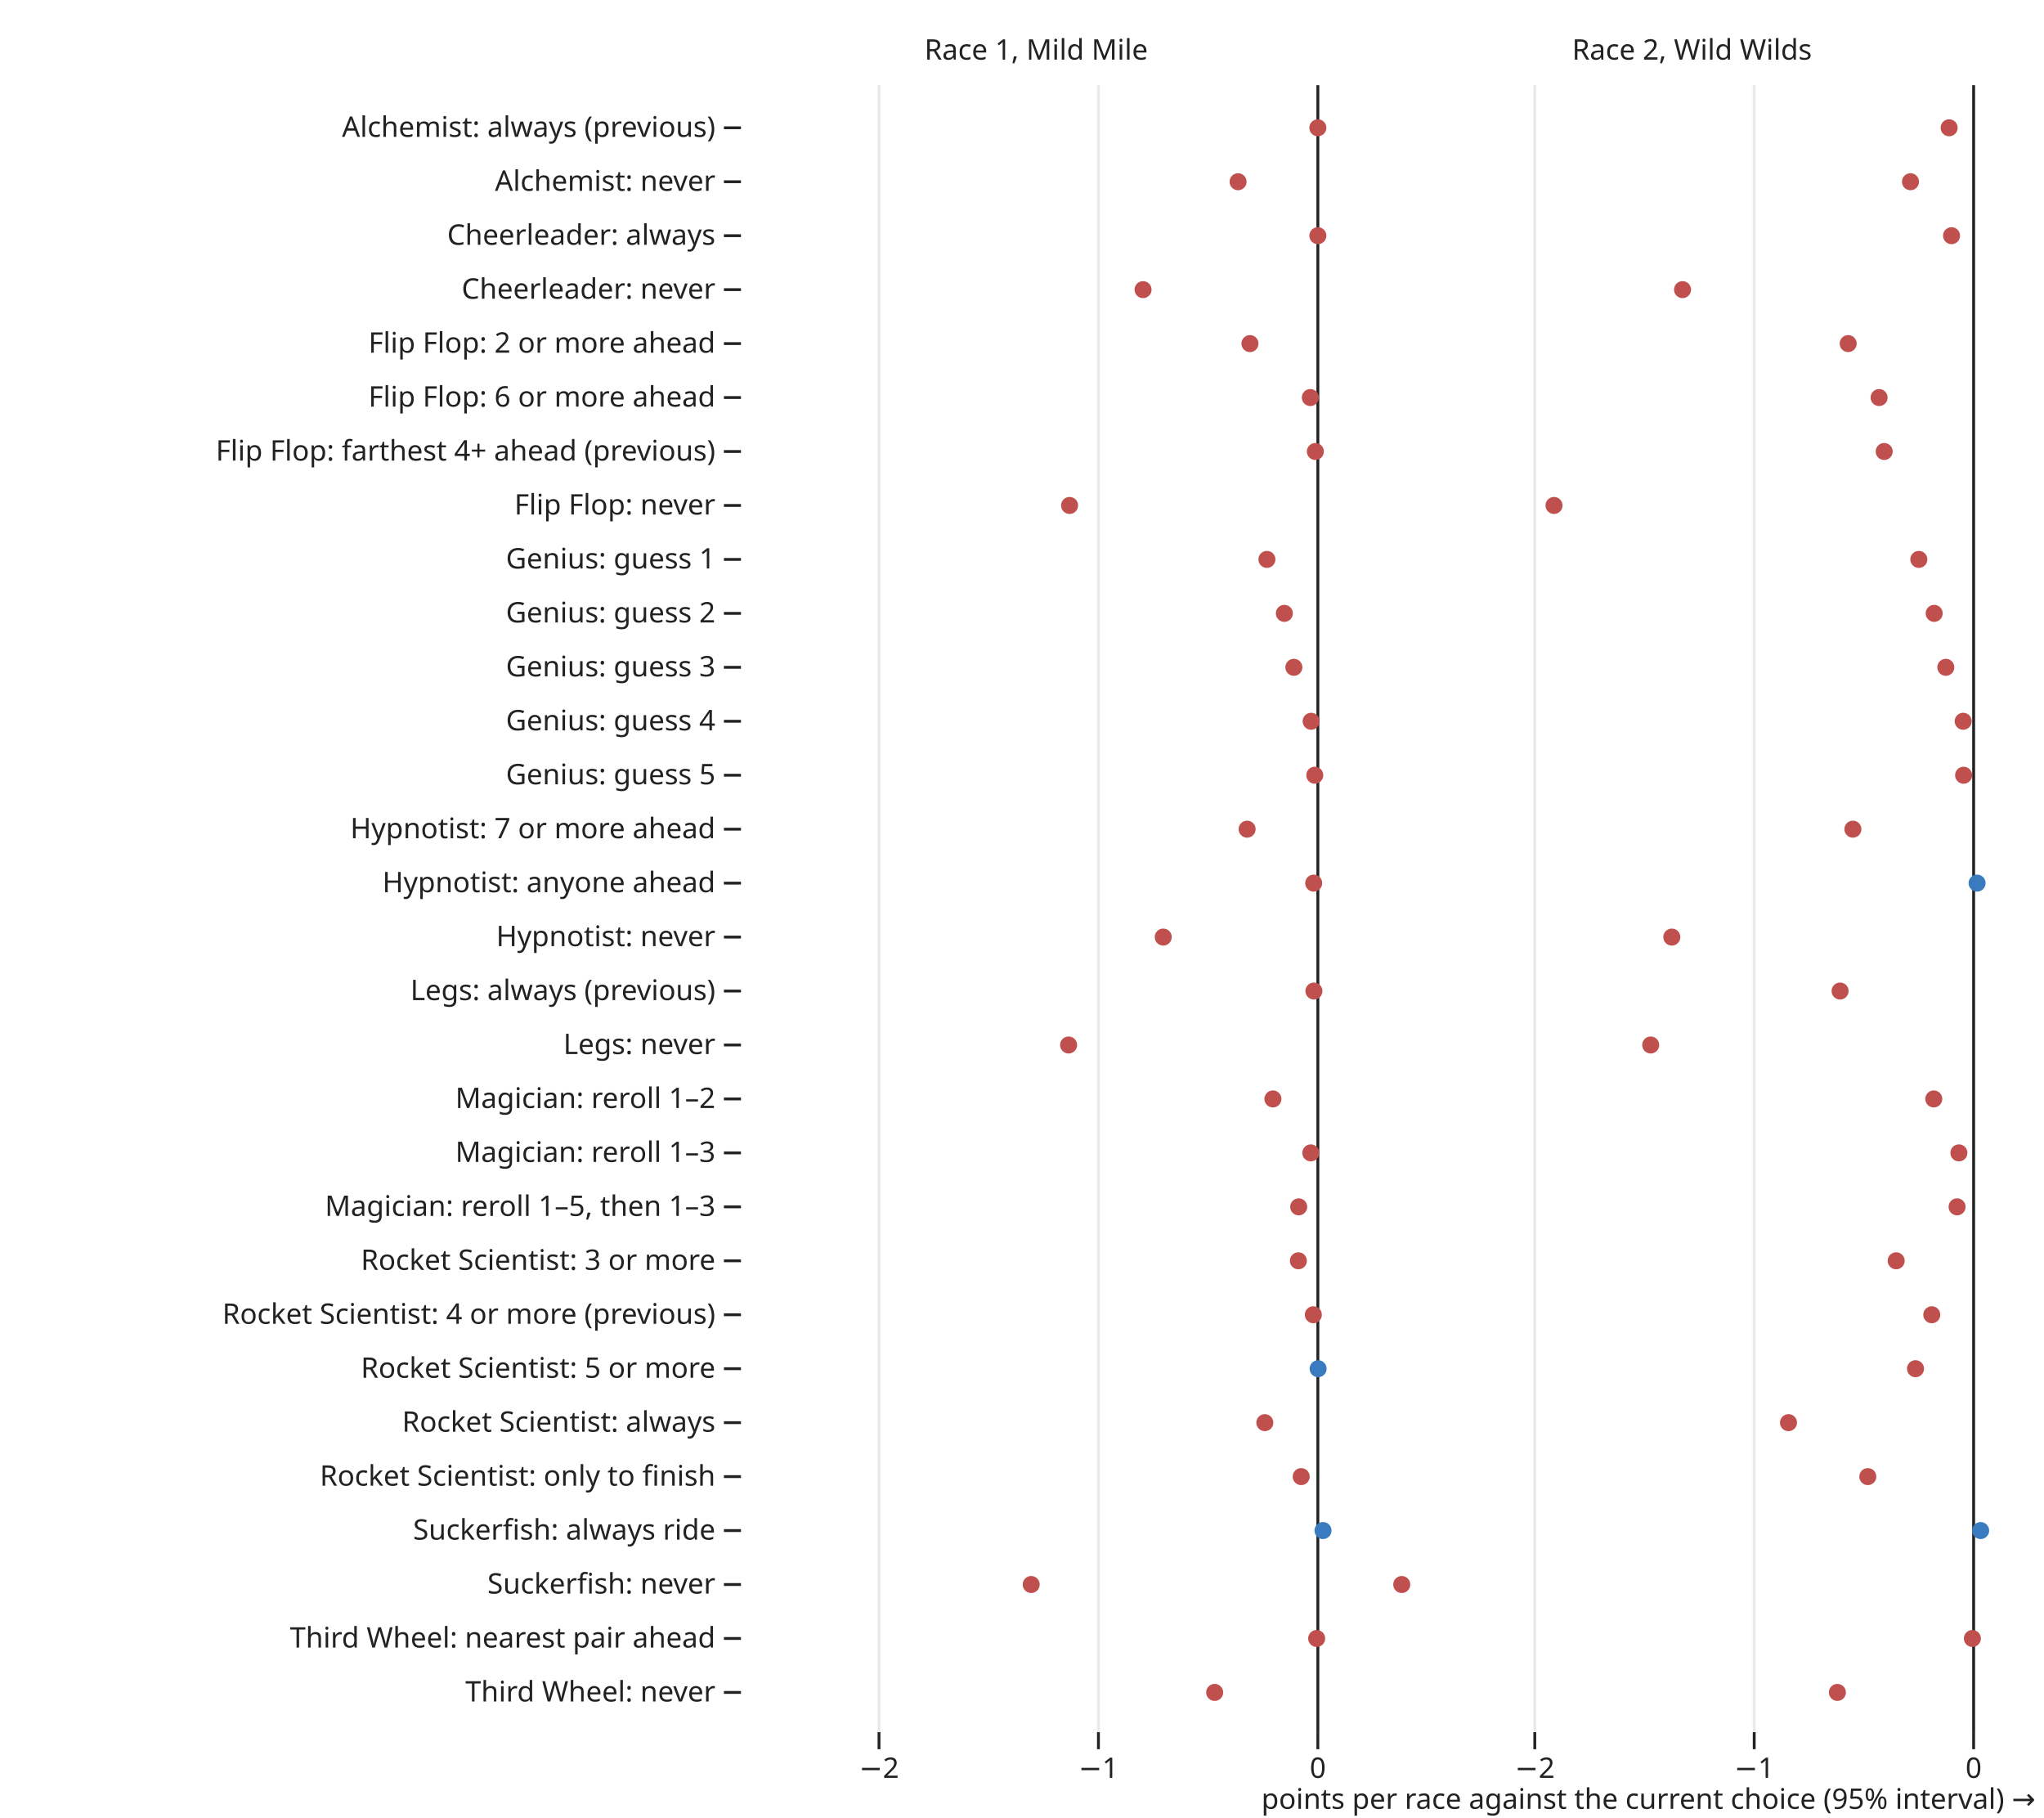
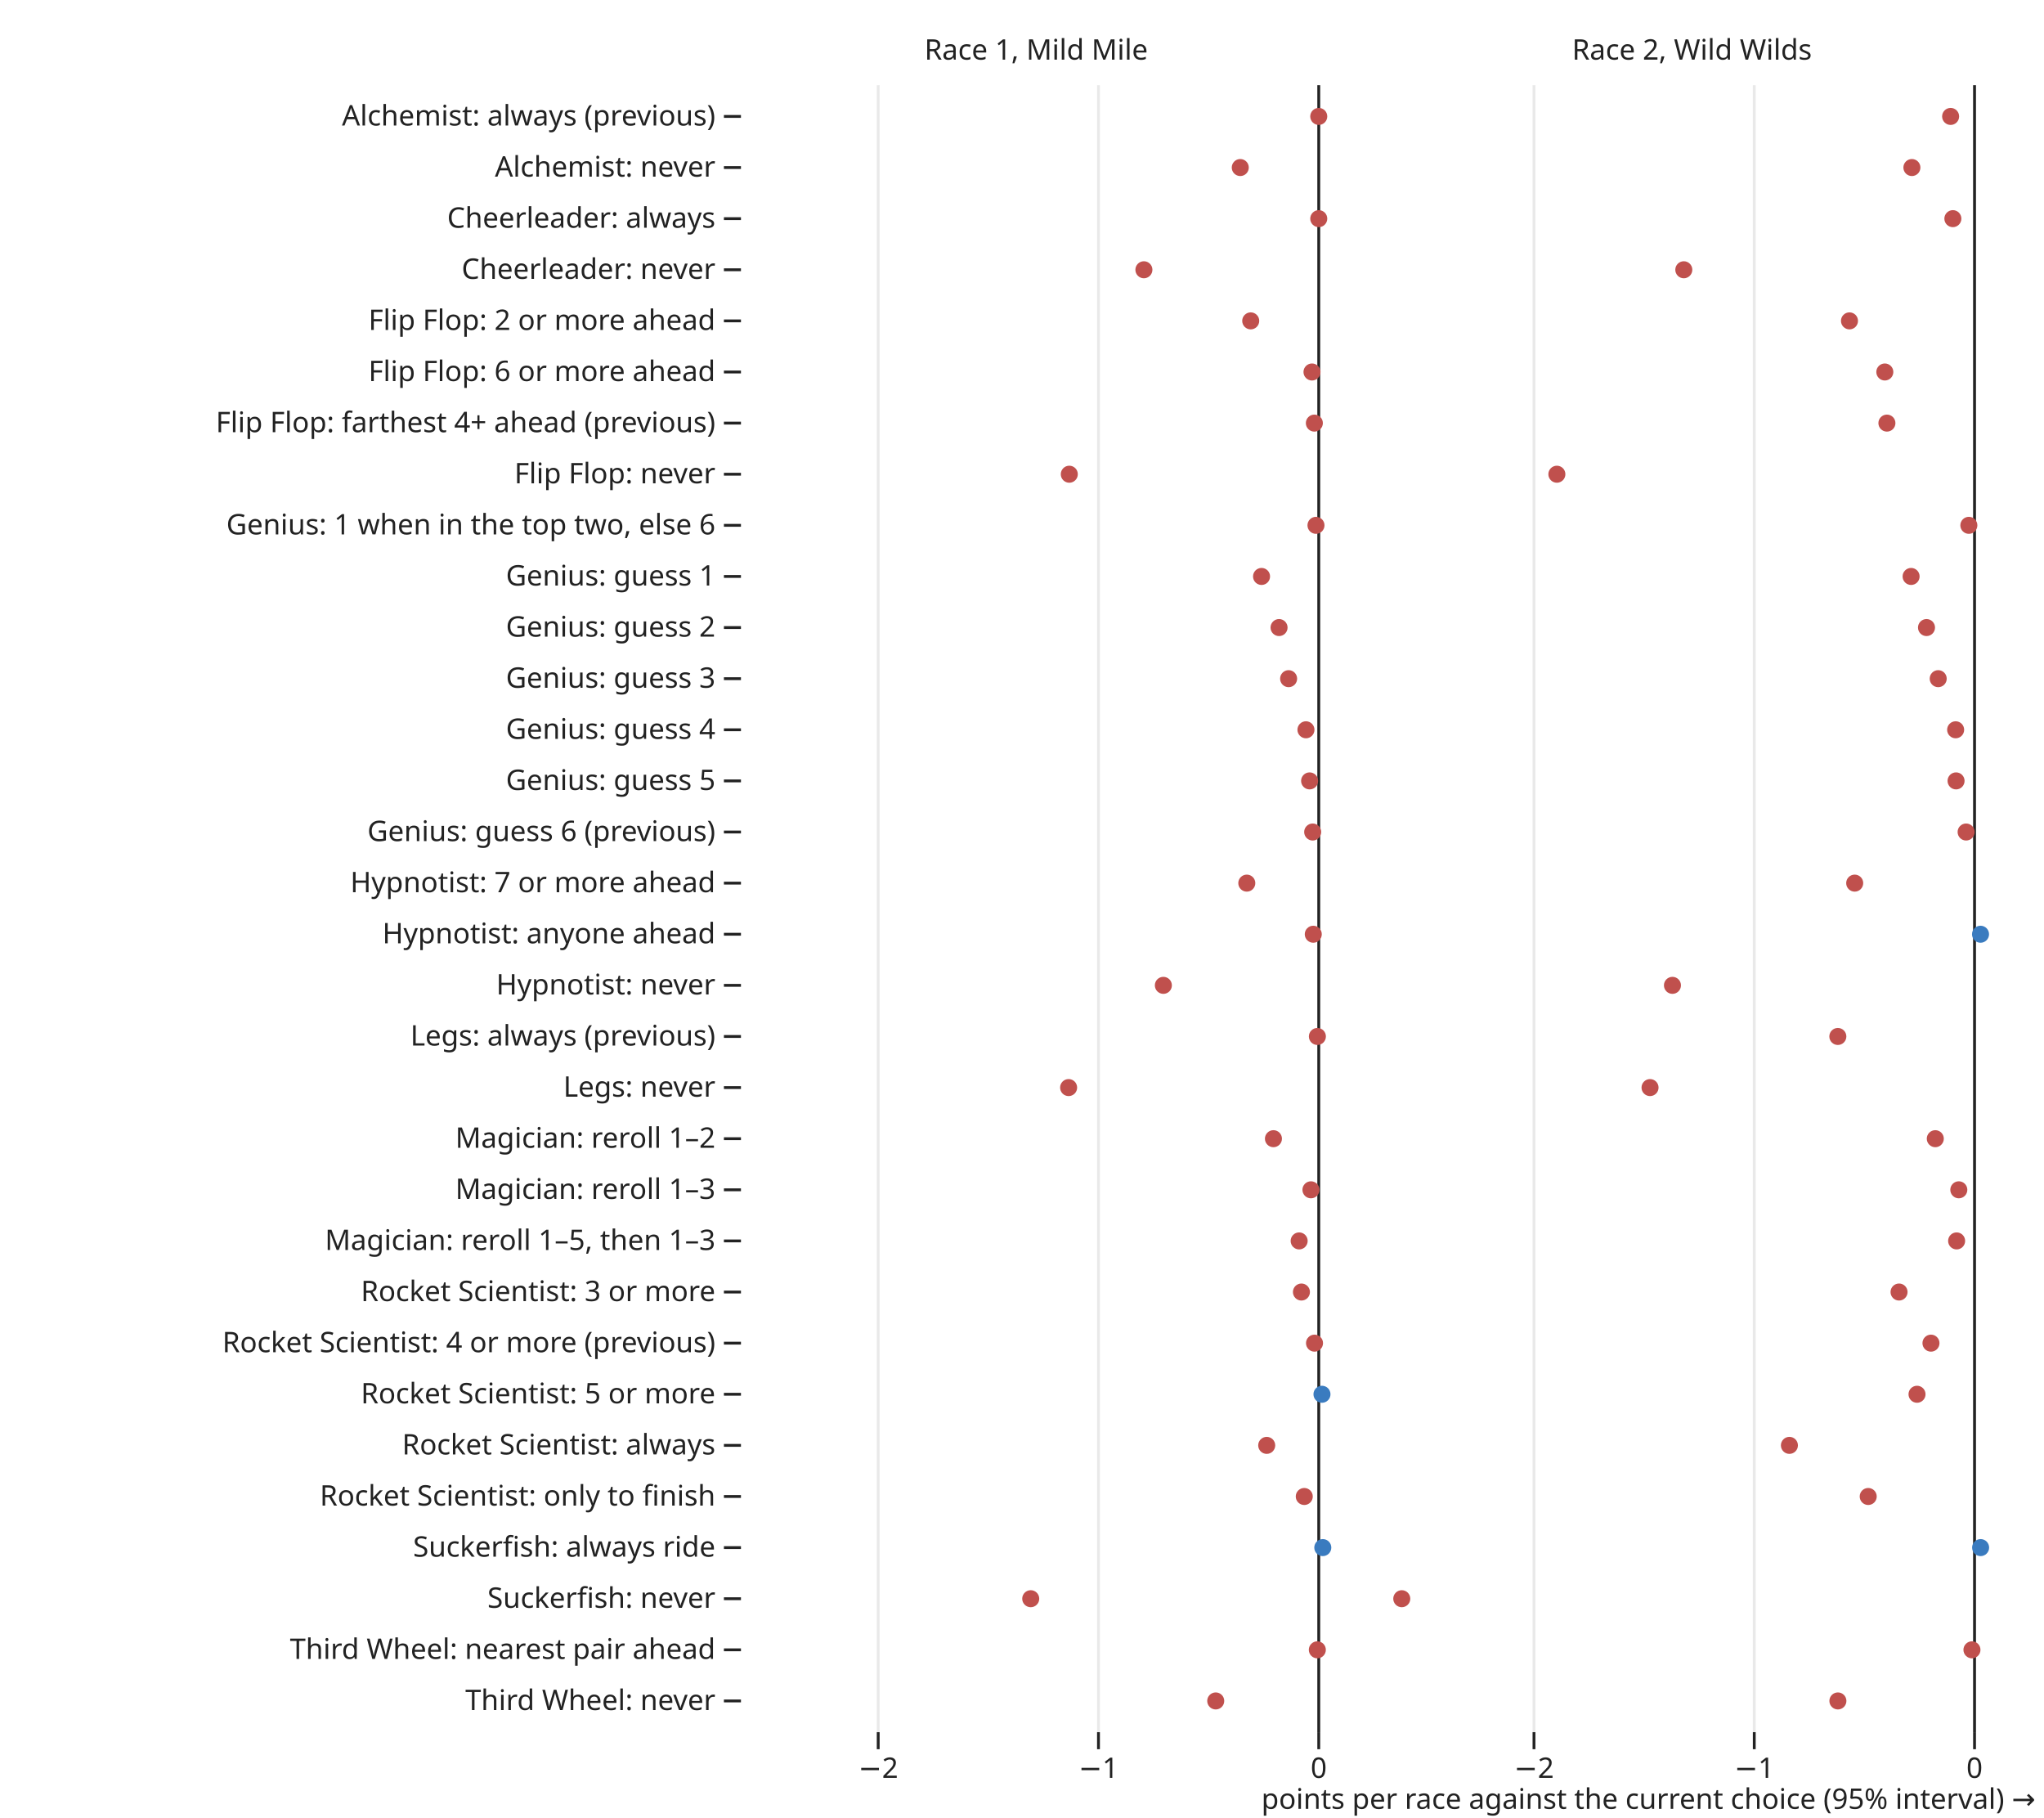
<svg xmlns="http://www.w3.org/2000/svg" class="plot-d6a7b5" fill="currentColor" font-family="system-ui, sans-serif" font-size="10" text-anchor="middle" width="720" height="640" viewBox="0 0 720 640" style="background: white; color: rgb(34, 34, 34);">
  <style>:where(.plot-d6a7b5) {
  --plot-background: white;
  display: block;
  height: auto;
  height: intrinsic;
  max-width: 100%;
}
:where(.plot-d6a7b5 text),
:where(.plot-d6a7b5 tspan) {
  white-space: pre;
}</style>
  <g aria-label="fx-axis tick label" transform="translate(0,-9)">
    <g transform="translate(1,0)">
      <text transform="translate(364,30)">Race 1, Mild Mile</text>
    </g>
    <g transform="translate(232,0)">
      <text transform="translate(364,30)">Race 2, Wild Wilds</text>
    </g>
  </g>
  <g aria-label="y-axis tick" aria-hidden="true">
    <g fill="none" stroke="currentColor" transform="translate(1,0)">
-       <path transform="translate(260,45)" d="M0,0L-6,0" />
-       <path transform="translate(260,64)" d="M0,0L-6,0" />
-       <path transform="translate(260,83)" d="M0,0L-6,0" />
-       <path transform="translate(260,102)" d="M0,0L-6,0" />
-       <path transform="translate(260,121)" d="M0,0L-6,0" />
-       <path transform="translate(260,140)" d="M0,0L-6,0" />
-       <path transform="translate(260,159)" d="M0,0L-6,0" />
-       <path transform="translate(260,178)" d="M0,0L-6,0" />
-       <path transform="translate(260,197)" d="M0,0L-6,0" />
-       <path transform="translate(260,216)" d="M0,0L-6,0" />
-       <path transform="translate(260,235)" d="M0,0L-6,0" />
-       <path transform="translate(260,254)" d="M0,0L-6,0" />
-       <path transform="translate(260,273)" d="M0,0L-6,0" />
-       <path transform="translate(260,292)" d="M0,0L-6,0" />
+       <path transform="translate(260,41)" d="M0,0L-6,0" />
+       <path transform="translate(260,59)" d="M0,0L-6,0" />
+       <path transform="translate(260,77)" d="M0,0L-6,0" />
+       <path transform="translate(260,95)" d="M0,0L-6,0" />
+       <path transform="translate(260,113)" d="M0,0L-6,0" />
+       <path transform="translate(260,131)" d="M0,0L-6,0" />
+       <path transform="translate(260,149)" d="M0,0L-6,0" />
+       <path transform="translate(260,167)" d="M0,0L-6,0" />
+       <path transform="translate(260,185)" d="M0,0L-6,0" />
+       <path transform="translate(260,203)" d="M0,0L-6,0" />
+       <path transform="translate(260,221)" d="M0,0L-6,0" />
+       <path transform="translate(260,239)" d="M0,0L-6,0" />
+       <path transform="translate(260,257)" d="M0,0L-6,0" />
+       <path transform="translate(260,275)" d="M0,0L-6,0" />
+       <path transform="translate(260,293)" d="M0,0L-6,0" />
      <path transform="translate(260,311)" d="M0,0L-6,0" />
-       <path transform="translate(260,330)" d="M0,0L-6,0" />
-       <path transform="translate(260,349)" d="M0,0L-6,0" />
-       <path transform="translate(260,368)" d="M0,0L-6,0" />
-       <path transform="translate(260,387)" d="M0,0L-6,0" />
-       <path transform="translate(260,406)" d="M0,0L-6,0" />
-       <path transform="translate(260,425)" d="M0,0L-6,0" />
-       <path transform="translate(260,444)" d="M0,0L-6,0" />
-       <path transform="translate(260,463)" d="M0,0L-6,0" />
-       <path transform="translate(260,482)" d="M0,0L-6,0" />
-       <path transform="translate(260,501)" d="M0,0L-6,0" />
-       <path transform="translate(260,520)" d="M0,0L-6,0" />
-       <path transform="translate(260,539)" d="M0,0L-6,0" />
-       <path transform="translate(260,558)" d="M0,0L-6,0" />
-       <path transform="translate(260,577)" d="M0,0L-6,0" />
-       <path transform="translate(260,596)" d="M0,0L-6,0" />
+       <path transform="translate(260,329)" d="M0,0L-6,0" />
+       <path transform="translate(260,347)" d="M0,0L-6,0" />
+       <path transform="translate(260,365)" d="M0,0L-6,0" />
+       <path transform="translate(260,383)" d="M0,0L-6,0" />
+       <path transform="translate(260,401)" d="M0,0L-6,0" />
+       <path transform="translate(260,419)" d="M0,0L-6,0" />
+       <path transform="translate(260,437)" d="M0,0L-6,0" />
+       <path transform="translate(260,455)" d="M0,0L-6,0" />
+       <path transform="translate(260,473)" d="M0,0L-6,0" />
+       <path transform="translate(260,491)" d="M0,0L-6,0" />
+       <path transform="translate(260,509)" d="M0,0L-6,0" />
+       <path transform="translate(260,527)" d="M0,0L-6,0" />
+       <path transform="translate(260,545)" d="M0,0L-6,0" />
+       <path transform="translate(260,563)" d="M0,0L-6,0" />
+       <path transform="translate(260,581)" d="M0,0L-6,0" />
+       <path transform="translate(260,599)" d="M0,0L-6,0" />
    </g>
  </g>
  <g aria-label="y-axis tick label" transform="translate(-9,0)">
    <g text-anchor="end" transform="translate(1,0)">
-       <text y="0.32em" transform="translate(260,45)">Alchemist: always (previous)</text>
-       <text y="0.32em" transform="translate(260,64)">Alchemist: never</text>
-       <text y="0.32em" transform="translate(260,83)">Cheerleader: always</text>
-       <text y="0.32em" transform="translate(260,102)">Cheerleader: never</text>
-       <text y="0.32em" transform="translate(260,121)">Flip Flop: 2 or more ahead</text>
-       <text y="0.32em" transform="translate(260,140)">Flip Flop: 6 or more ahead</text>
-       <text y="0.32em" transform="translate(260,159)">Flip Flop: farthest 4+ ahead (previous)</text>
-       <text y="0.32em" transform="translate(260,178)">Flip Flop: never</text>
-       <text y="0.32em" transform="translate(260,197)">Genius: guess 1</text>
-       <text y="0.32em" transform="translate(260,216)">Genius: guess 2</text>
-       <text y="0.32em" transform="translate(260,235)">Genius: guess 3</text>
-       <text y="0.32em" transform="translate(260,254)">Genius: guess 4</text>
-       <text y="0.32em" transform="translate(260,273)">Genius: guess 5</text>
-       <text y="0.32em" transform="translate(260,292)">Hypnotist: 7 or more ahead</text>
-       <text y="0.32em" transform="translate(260,311)">Hypnotist: anyone ahead</text>
-       <text y="0.32em" transform="translate(260,330)">Hypnotist: never</text>
-       <text y="0.32em" transform="translate(260,349)">Legs: always (previous)</text>
-       <text y="0.32em" transform="translate(260,368)">Legs: never</text>
-       <text y="0.32em" transform="translate(260,387)">Magician: reroll 1–2</text>
-       <text y="0.32em" transform="translate(260,406)">Magician: reroll 1–3</text>
-       <text y="0.32em" transform="translate(260,425)">Magician: reroll 1–5, then 1–3</text>
-       <text y="0.32em" transform="translate(260,444)">Rocket Scientist: 3 or more</text>
-       <text y="0.32em" transform="translate(260,463)">Rocket Scientist: 4 or more (previous)</text>
-       <text y="0.32em" transform="translate(260,482)">Rocket Scientist: 5 or more</text>
-       <text y="0.32em" transform="translate(260,501)">Rocket Scientist: always</text>
-       <text y="0.32em" transform="translate(260,520)">Rocket Scientist: only to finish</text>
-       <text y="0.32em" transform="translate(260,539)">Suckerfish: always ride</text>
-       <text y="0.32em" transform="translate(260,558)">Suckerfish: never</text>
-       <text y="0.32em" transform="translate(260,577)">Third Wheel: nearest pair ahead</text>
-       <text y="0.32em" transform="translate(260,596)">Third Wheel: never</text>
+       <text y="0.32em" transform="translate(260,41)">Alchemist: always (previous)</text>
+       <text y="0.32em" transform="translate(260,59)">Alchemist: never</text>
+       <text y="0.32em" transform="translate(260,77)">Cheerleader: always</text>
+       <text y="0.32em" transform="translate(260,95)">Cheerleader: never</text>
+       <text y="0.32em" transform="translate(260,113)">Flip Flop: 2 or more ahead</text>
+       <text y="0.32em" transform="translate(260,131)">Flip Flop: 6 or more ahead</text>
+       <text y="0.32em" transform="translate(260,149)">Flip Flop: farthest 4+ ahead (previous)</text>
+       <text y="0.32em" transform="translate(260,167)">Flip Flop: never</text>
+       <text y="0.32em" transform="translate(260,185)">Genius: 1 when in the top two, else 6</text>
+       <text y="0.32em" transform="translate(260,203)">Genius: guess 1</text>
+       <text y="0.32em" transform="translate(260,221)">Genius: guess 2</text>
+       <text y="0.32em" transform="translate(260,239)">Genius: guess 3</text>
+       <text y="0.32em" transform="translate(260,257)">Genius: guess 4</text>
+       <text y="0.32em" transform="translate(260,275)">Genius: guess 5</text>
+       <text y="0.32em" transform="translate(260,293)">Genius: guess 6 (previous)</text>
+       <text y="0.32em" transform="translate(260,311)">Hypnotist: 7 or more ahead</text>
+       <text y="0.32em" transform="translate(260,329)">Hypnotist: anyone ahead</text>
+       <text y="0.32em" transform="translate(260,347)">Hypnotist: never</text>
+       <text y="0.32em" transform="translate(260,365)">Legs: always (previous)</text>
+       <text y="0.32em" transform="translate(260,383)">Legs: never</text>
+       <text y="0.32em" transform="translate(260,401)">Magician: reroll 1–2</text>
+       <text y="0.32em" transform="translate(260,419)">Magician: reroll 1–3</text>
+       <text y="0.32em" transform="translate(260,437)">Magician: reroll 1–5, then 1–3</text>
+       <text y="0.32em" transform="translate(260,455)">Rocket Scientist: 3 or more</text>
+       <text y="0.32em" transform="translate(260,473)">Rocket Scientist: 4 or more (previous)</text>
+       <text y="0.32em" transform="translate(260,491)">Rocket Scientist: 5 or more</text>
+       <text y="0.32em" transform="translate(260,509)">Rocket Scientist: always</text>
+       <text y="0.32em" transform="translate(260,527)">Rocket Scientist: only to finish</text>
+       <text y="0.32em" transform="translate(260,545)">Suckerfish: always ride</text>
+       <text y="0.32em" transform="translate(260,563)">Suckerfish: never</text>
+       <text y="0.32em" transform="translate(260,581)">Third Wheel: nearest pair ahead</text>
+       <text y="0.32em" transform="translate(260,599)">Third Wheel: never</text>
    </g>
  </g>
  <g aria-label="x-grid" aria-hidden="true">
    <g stroke="currentColor" stroke-opacity="0.1" transform="translate(1,0)">
-       <line x1="308.631" x2="308.631" y1="30" y2="610" />
-       <line x1="385.922" x2="385.922" y1="30" y2="610" />
-       <line x1="463.213" x2="463.213" y1="30" y2="610" />
+       <line x1="308.347" x2="308.347" y1="30" y2="610" />
+       <line x1="385.939" x2="385.939" y1="30" y2="610" />
+       <line x1="463.531" x2="463.531" y1="30" y2="610" />
    </g>
    <g stroke="currentColor" stroke-opacity="0.1" transform="translate(232,0)">
-       <line x1="308.631" x2="308.631" y1="30" y2="610" />
-       <line x1="385.922" x2="385.922" y1="30" y2="610" />
-       <line x1="463.213" x2="463.213" y1="30" y2="610" />
+       <line x1="308.347" x2="308.347" y1="30" y2="610" />
+       <line x1="385.939" x2="385.939" y1="30" y2="610" />
+       <line x1="463.531" x2="463.531" y1="30" y2="610" />
    </g>
  </g>
  <g aria-label="x-axis tick" aria-hidden="true">
    <g fill="none" stroke="currentColor" transform="translate(1,0)">
-       <path transform="translate(308.6307,610)" d="M0,0L0,6" />
-       <path transform="translate(385.9216,610)" d="M0,0L0,6" />
-       <path transform="translate(463.2126,610)" d="M0,0L0,6" />
+       <path transform="translate(308.3475,610)" d="M0,0L0,6" />
+       <path transform="translate(385.9391,610)" d="M0,0L0,6" />
+       <path transform="translate(463.5308,610)" d="M0,0L0,6" />
    </g>
    <g fill="none" stroke="currentColor" transform="translate(232,0)">
-       <path transform="translate(308.6307,610)" d="M0,0L0,6" />
-       <path transform="translate(385.9216,610)" d="M0,0L0,6" />
-       <path transform="translate(463.2126,610)" d="M0,0L0,6" />
+       <path transform="translate(308.3475,610)" d="M0,0L0,6" />
+       <path transform="translate(385.9391,610)" d="M0,0L0,6" />
+       <path transform="translate(463.5308,610)" d="M0,0L0,6" />
    </g>
  </g>
  <g aria-label="x-axis tick label" transform="translate(0,9)">
    <g font-variant="tabular-nums" transform="translate(1,0)">
-       <text y="0.71em" transform="translate(308.6307,610)">−2</text>
-       <text y="0.71em" transform="translate(385.9216,610)">−1</text>
-       <text y="0.71em" transform="translate(463.2126,610)">0</text>
+       <text y="0.71em" transform="translate(308.3475,610)">−2</text>
+       <text y="0.71em" transform="translate(385.9391,610)">−1</text>
+       <text y="0.71em" transform="translate(463.5308,610)">0</text>
    </g>
    <g font-variant="tabular-nums" transform="translate(232,0)">
-       <text y="0.71em" transform="translate(308.6307,610)">−2</text>
-       <text y="0.71em" transform="translate(385.9216,610)">−1</text>
-       <text y="0.71em" transform="translate(463.2126,610)">0</text>
+       <text y="0.71em" transform="translate(308.3475,610)">−2</text>
+       <text y="0.71em" transform="translate(385.9391,610)">−1</text>
+       <text y="0.71em" transform="translate(463.5308,610)">0</text>
    </g>
  </g>
  <g aria-label="x-axis label" text-anchor="end" transform="translate(17,27)">
    <text transform="translate(700,610)">points per race against the current choice (95% interval) →</text>
  </g>
  <g aria-label="rule">
    <g stroke="currentColor" transform="translate(1,0)">
-       <line x1="463.213" x2="463.213" y1="30" y2="610" />
+       <line x1="463.531" x2="463.531" y1="30" y2="610" />
    </g>
    <g stroke="currentColor" transform="translate(232,0)">
-       <line x1="463.213" x2="463.213" y1="30" y2="610" />
+       <line x1="463.531" x2="463.531" y1="30" y2="610" />
    </g>
  </g>
  <g aria-label="rule">
    <g stroke="#999" transform="translate(1,0)">
-       <line x1="462.48" x2="463.945" y1="45" y2="45" />
-       <line x1="434.481" x2="435.754" y1="64" y2="64" />
-       <line x1="462.35" x2="464.075" y1="83" y2="83" />
-       <line x1="400.922" x2="402.357" y1="102" y2="102" />
-       <line x1="438.412" x2="440.191" y1="121" y2="121" />
-       <line x1="459.666" x2="461.458" y1="140" y2="140" />
-       <line x1="461.438" x2="463.233" y1="159" y2="159" />
-       <line x1="375.015" x2="376.493" y1="178" y2="178" />
-       <line x1="444.505" x2="446.032" y1="197" y2="197" />
-       <line x1="450.629" x2="452.196" y1="216" y2="216" />
-       <line x1="453.974" x2="455.563" y1="235" y2="235" />
-       <line x1="460.037" x2="461.663" y1="254" y2="254" />
-       <line x1="461.315" x2="462.952" y1="273" y2="273" />
-       <line x1="437.497" x2="439.101" y1="292" y2="292" />
-       <line x1="460.9" x2="462.605" y1="311" y2="311" />
-       <line x1="408.043" x2="409.459" y1="330" y2="330" />
-       <line x1="460.944" x2="462.719" y1="349" y2="349" />
-       <line x1="374.675" x2="376.15" y1="368" y2="368" />
-       <line x1="446.584" x2="448.192" y1="387" y2="387" />
-       <line x1="459.9" x2="461.56" y1="406" y2="406" />
-       <line x1="455.645" x2="457.291" y1="425" y2="425" />
-       <line x1="455.524" x2="457.182" y1="444" y2="444" />
-       <line x1="460.784" x2="462.461" y1="463" y2="463" />
-       <line x1="462.466" x2="464.147" y1="482" y2="482" />
-       <line x1="443.732" x2="445.339" y1="501" y2="501" />
-       <line x1="456.514" x2="458.177" y1="520" y2="520" />
-       <line x1="464.205" x2="465.856" y1="539" y2="539" />
-       <line x1="361.536" x2="362.948" y1="558" y2="558" />
-       <line x1="462.006" x2="463.585" y1="577" y2="577" />
-       <line x1="426.202" x2="427.549" y1="596" y2="596" />
+       <line x1="462.797" x2="464.264" y1="41" y2="41" />
+       <line x1="435.247" x2="436.523" y1="59" y2="59" />
+       <line x1="462.665" x2="464.396" y1="77" y2="77" />
+       <line x1="401.22" x2="402.659" y1="95" y2="95" />
+       <line x1="438.675" x2="440.461" y1="113" y2="113" />
+       <line x1="460.25" x2="462.05" y1="131" y2="131" />
+       <line x1="461.082" x2="462.884" y1="149" y2="149" />
+       <line x1="374.918" x2="376.402" y1="167" y2="167" />
+       <line x1="461.73" x2="463.381" y1="185" y2="185" />
+       <line x1="442.61" x2="444.15" y1="203" y2="203" />
+       <line x1="448.758" x2="450.338" y1="221" y2="221" />
+       <line x1="452.116" x2="453.718" y1="239" y2="239" />
+       <line x1="458.203" x2="459.841" y1="257" y2="257" />
+       <line x1="459.486" x2="461.135" y1="275" y2="275" />
+       <line x1="460.565" x2="462.223" y1="293" y2="293" />
+       <line x1="437.381" x2="438.99" y1="311" y2="311" />
+       <line x1="460.746" x2="462.458" y1="329" y2="329" />
+       <line x1="408.086" x2="409.506" y1="347" y2="347" />
+       <line x1="462.159" x2="463.942" y1="365" y2="365" />
+       <line x1="374.683" x2="376.162" y1="383" y2="383" />
+       <line x1="446.761" x2="448.376" y1="401" y2="401" />
+       <line x1="459.949" x2="461.616" y1="419" y2="419" />
+       <line x1="455.8" x2="457.453" y1="437" y2="437" />
+       <line x1="456.601" x2="458.262" y1="455" y2="455" />
+       <line x1="461.198" x2="462.878" y1="473" y2="473" />
+       <line x1="463.823" x2="465.509" y1="491" y2="491" />
+       <line x1="444.394" x2="446.004" y1="509" y2="509" />
+       <line x1="457.595" x2="459.262" y1="527" y2="527" />
+       <line x1="464.126" x2="465.782" y1="545" y2="545" />
+       <line x1="361.367" x2="362.783" y1="563" y2="563" />
+       <line x1="462.238" x2="463.823" y1="581" y2="581" />
+       <line x1="426.564" x2="427.919" y1="599" y2="599" />
    </g>
    <g stroke="#999" transform="translate(232,0)">
-       <line x1="453.499" x2="455.671" y1="45" y2="45" />
-       <line x1="439.945" x2="441.99" y1="64" y2="64" />
-       <line x1="454.076" x2="456.789" y1="83" y2="83" />
-       <line x1="359.498" x2="361.845" y1="102" y2="102" />
-       <line x1="417.681" x2="420.365" y1="121" y2="121" />
-       <line x1="428.581" x2="431.251" y1="140" y2="140" />
-       <line x1="430.375" x2="433.042" y1="159" y2="159" />
-       <line x1="314.221" x2="316.585" y1="178" y2="178" />
-       <line x1="442.753" x2="445.064" y1="197" y2="197" />
-       <line x1="448.154" x2="450.473" y1="216" y2="216" />
-       <line x1="452.243" x2="454.592" y1="235" y2="235" />
-       <line x1="458.352" x2="460.718" y1="254" y2="254" />
-       <line x1="458.494" x2="460.873" y1="273" y2="273" />
-       <line x1="419.329" x2="422.041" y1="292" y2="292" />
-       <line x1="463.002" x2="465.859" y1="311" y2="311" />
-       <line x1="355.7" x2="358.097" y1="330" y2="330" />
-       <line x1="414.921" x2="417.424" y1="349" y2="349" />
-       <line x1="348.33" x2="350.59" y1="368" y2="368" />
-       <line x1="448.017" x2="450.339" y1="387" y2="387" />
-       <line x1="456.842" x2="459.203" y1="406" y2="406" />
-       <line x1="456.209" x2="458.564" y1="425" y2="425" />
-       <line x1="434.651" x2="437.207" y1="444" y2="444" />
-       <line x1="447.189" x2="449.755" y1="463" y2="463" />
-       <line x1="441.459" x2="444.018" y1="482" y2="482" />
-       <line x1="396.751" x2="399.242" y1="501" y2="501" />
-       <line x1="424.666" x2="427.21" y1="520" y2="520" />
-       <line x1="463.369" x2="468" y1="539" y2="539" />
-       <line x1="260" x2="263.537" y1="558" y2="558" />
-       <line x1="461.556" x2="463.988" y1="577" y2="577" />
-       <line x1="414.131" x2="416.316" y1="596" y2="596" />
+       <line x1="454.018" x2="456.198" y1="41" y2="41" />
+       <line x1="440.439" x2="442.495" y1="59" y2="59" />
+       <line x1="454.538" x2="457.263" y1="77" y2="77" />
+       <line x1="359.94" x2="362.305" y1="95" y2="95" />
+       <line x1="418.135" x2="420.824" y1="113" y2="113" />
+       <line x1="430.591" x2="433.265" y1="131" y2="131" />
+       <line x1="431.33" x2="434.001" y1="149" y2="149" />
+       <line x1="315.222" x2="317.597" y1="167" y2="167" />
+       <line x1="460.323" x2="462.736" y1="185" y2="185" />
+       <line x1="440.023" x2="442.352" y1="203" y2="203" />
+       <line x1="445.445" x2="447.782" y1="221" y2="221" />
+       <line x1="449.55" x2="451.917" y1="239" y2="239" />
+       <line x1="455.683" x2="458.067" y1="257" y2="257" />
+       <line x1="455.826" x2="458.222" y1="275" y2="275" />
+       <line x1="459.361" x2="461.772" y1="293" y2="293" />
+       <line x1="419.959" x2="422.68" y1="311" y2="311" />
+       <line x1="464.209" x2="467.072" y1="329" y2="329" />
+       <line x1="355.921" x2="358.32" y1="347" y2="347" />
+       <line x1="414.124" x2="416.636" y1="365" y2="365" />
+       <line x1="348.094" x2="350.36" y1="383" y2="383" />
+       <line x1="448.542" x2="450.877" y1="401" y2="401" />
+       <line x1="456.806" x2="459.178" y1="419" y2="419" />
+       <line x1="456.039" x2="458.405" y1="437" y2="437" />
+       <line x1="435.656" x2="438.224" y1="455" y2="455" />
+       <line x1="446.898" x2="449.474" y1="473" y2="473" />
+       <line x1="441.985" x2="444.558" y1="491" y2="491" />
+       <line x1="397.068" x2="399.572" y1="509" y2="509" />
+       <line x1="424.802" x2="427.359" y1="527" y2="527" />
+       <line x1="463.345" x2="468" y1="545" y2="545" />
+       <line x1="260" x2="263.551" y1="563" y2="563" />
+       <line x1="461.398" x2="463.843" y1="581" y2="581" />
+       <line x1="414.302" x2="416.497" y1="599" y2="599" />
    </g>
  </g>
  <g aria-label="dot">
    <g transform="translate(1,0)">
-       <circle cx="463.213" cy="45" r="3" fill="#c0504d" />
-       <circle cx="435.117" cy="64" r="3" fill="#c0504d" />
-       <circle cx="463.213" cy="83" r="3" fill="#c0504d" />
-       <circle cx="401.64" cy="102" r="3" fill="#c0504d" />
-       <circle cx="439.301" cy="121" r="3" fill="#c0504d" />
-       <circle cx="460.562" cy="140" r="3" fill="#c0504d" />
-       <circle cx="462.335" cy="159" r="3" fill="#c0504d" />
-       <circle cx="375.754" cy="178" r="3" fill="#c0504d" />
-       <circle cx="445.269" cy="197" r="3" fill="#c0504d" />
-       <circle cx="451.413" cy="216" r="3" fill="#c0504d" />
-       <circle cx="454.769" cy="235" r="3" fill="#c0504d" />
-       <circle cx="460.85" cy="254" r="3" fill="#c0504d" />
-       <circle cx="462.134" cy="273" r="3" fill="#c0504d" />
-       <circle cx="438.299" cy="292" r="3" fill="#c0504d" />
-       <circle cx="461.753" cy="311" r="3" fill="#c0504d" />
-       <circle cx="408.751" cy="330" r="3" fill="#c0504d" />
-       <circle cx="461.831" cy="349" r="3" fill="#c0504d" />
-       <circle cx="375.412" cy="368" r="3" fill="#c0504d" />
-       <circle cx="447.388" cy="387" r="3" fill="#c0504d" />
-       <circle cx="460.73" cy="406" r="3" fill="#c0504d" />
-       <circle cx="456.468" cy="425" r="3" fill="#c0504d" />
-       <circle cx="456.353" cy="444" r="3" fill="#c0504d" />
-       <circle cx="461.623" cy="463" r="3" fill="#c0504d" />
-       <circle cx="463.306" cy="482" r="3" fill="#3a7bbf" />
-       <circle cx="444.535" cy="501" r="3" fill="#c0504d" />
-       <circle cx="457.345" cy="520" r="3" fill="#c0504d" />
-       <circle cx="465.03" cy="539" r="3" fill="#3a7bbf" />
-       <circle cx="362.242" cy="558" r="3" fill="#c0504d" />
-       <circle cx="462.795" cy="577" r="3" fill="#c0504d" />
-       <circle cx="426.876" cy="596" r="3" fill="#c0504d" />
+       <circle cx="463.531" cy="41" r="3" fill="#c0504d" />
+       <circle cx="435.885" cy="59" r="3" fill="#c0504d" />
+       <circle cx="463.531" cy="77" r="3" fill="#c0504d" />
+       <circle cx="401.939" cy="95" r="3" fill="#c0504d" />
+       <circle cx="439.568" cy="113" r="3" fill="#c0504d" />
+       <circle cx="461.15" cy="131" r="3" fill="#c0504d" />
+       <circle cx="461.983" cy="149" r="3" fill="#c0504d" />
+       <circle cx="375.66" cy="167" r="3" fill="#c0504d" />
+       <circle cx="462.555" cy="185" r="3" fill="#c0504d" />
+       <circle cx="443.38" cy="203" r="3" fill="#c0504d" />
+       <circle cx="449.548" cy="221" r="3" fill="#c0504d" />
+       <circle cx="452.917" cy="239" r="3" fill="#c0504d" />
+       <circle cx="459.022" cy="257" r="3" fill="#c0504d" />
+       <circle cx="460.311" cy="275" r="3" fill="#c0504d" />
+       <circle cx="461.394" cy="293" r="3" fill="#c0504d" />
+       <circle cx="438.185" cy="311" r="3" fill="#c0504d" />
+       <circle cx="461.602" cy="329" r="3" fill="#c0504d" />
+       <circle cx="408.796" cy="347" r="3" fill="#c0504d" />
+       <circle cx="463.05" cy="365" r="3" fill="#c0504d" />
+       <circle cx="375.422" cy="383" r="3" fill="#c0504d" />
+       <circle cx="447.569" cy="401" r="3" fill="#c0504d" />
+       <circle cx="460.782" cy="419" r="3" fill="#c0504d" />
+       <circle cx="456.627" cy="437" r="3" fill="#c0504d" />
+       <circle cx="457.431" cy="455" r="3" fill="#c0504d" />
+       <circle cx="462.038" cy="473" r="3" fill="#c0504d" />
+       <circle cx="464.666" cy="491" r="3" fill="#3a7bbf" />
+       <circle cx="445.199" cy="509" r="3" fill="#c0504d" />
+       <circle cx="458.428" cy="527" r="3" fill="#c0504d" />
+       <circle cx="464.954" cy="545" r="3" fill="#3a7bbf" />
+       <circle cx="362.075" cy="563" r="3" fill="#c0504d" />
+       <circle cx="463.03" cy="581" r="3" fill="#c0504d" />
+       <circle cx="427.241" cy="599" r="3" fill="#c0504d" />
    </g>
    <g transform="translate(232,0)">
-       <circle cx="454.585" cy="45" r="3" fill="#c0504d" />
-       <circle cx="440.967" cy="64" r="3" fill="#c0504d" />
-       <circle cx="455.432" cy="83" r="3" fill="#c0504d" />
-       <circle cx="360.671" cy="102" r="3" fill="#c0504d" />
-       <circle cx="419.023" cy="121" r="3" fill="#c0504d" />
-       <circle cx="429.916" cy="140" r="3" fill="#c0504d" />
-       <circle cx="431.709" cy="159" r="3" fill="#c0504d" />
-       <circle cx="315.403" cy="178" r="3" fill="#c0504d" />
-       <circle cx="443.908" cy="197" r="3" fill="#c0504d" />
-       <circle cx="449.313" cy="216" r="3" fill="#c0504d" />
-       <circle cx="453.417" cy="235" r="3" fill="#c0504d" />
-       <circle cx="459.535" cy="254" r="3" fill="#c0504d" />
-       <circle cx="459.683" cy="273" r="3" fill="#c0504d" />
-       <circle cx="420.685" cy="292" r="3" fill="#c0504d" />
-       <circle cx="464.431" cy="311" r="3" fill="#3a7bbf" />
-       <circle cx="356.899" cy="330" r="3" fill="#c0504d" />
-       <circle cx="416.173" cy="349" r="3" fill="#c0504d" />
-       <circle cx="349.46" cy="368" r="3" fill="#c0504d" />
-       <circle cx="449.178" cy="387" r="3" fill="#c0504d" />
-       <circle cx="458.022" cy="406" r="3" fill="#c0504d" />
-       <circle cx="457.386" cy="425" r="3" fill="#c0504d" />
-       <circle cx="435.929" cy="444" r="3" fill="#c0504d" />
-       <circle cx="448.472" cy="463" r="3" fill="#c0504d" />
-       <circle cx="442.738" cy="482" r="3" fill="#c0504d" />
-       <circle cx="397.997" cy="501" r="3" fill="#c0504d" />
-       <circle cx="425.938" cy="520" r="3" fill="#c0504d" />
-       <circle cx="465.684" cy="539" r="3" fill="#3a7bbf" />
-       <circle cx="261.768" cy="558" r="3" fill="#c0504d" />
-       <circle cx="462.772" cy="577" r="3" fill="#c0504d" />
-       <circle cx="415.223" cy="596" r="3" fill="#c0504d" />
+       <circle cx="455.108" cy="41" r="3" fill="#c0504d" />
+       <circle cx="441.467" cy="59" r="3" fill="#c0504d" />
+       <circle cx="455.9" cy="77" r="3" fill="#c0504d" />
+       <circle cx="361.122" cy="95" r="3" fill="#c0504d" />
+       <circle cx="419.48" cy="113" r="3" fill="#c0504d" />
+       <circle cx="431.928" cy="131" r="3" fill="#c0504d" />
+       <circle cx="432.666" cy="149" r="3" fill="#c0504d" />
+       <circle cx="316.409" cy="167" r="3" fill="#c0504d" />
+       <circle cx="461.53" cy="185" r="3" fill="#c0504d" />
+       <circle cx="441.187" cy="203" r="3" fill="#c0504d" />
+       <circle cx="446.613" cy="221" r="3" fill="#c0504d" />
+       <circle cx="450.734" cy="239" r="3" fill="#c0504d" />
+       <circle cx="456.875" cy="257" r="3" fill="#c0504d" />
+       <circle cx="457.024" cy="275" r="3" fill="#c0504d" />
+       <circle cx="460.567" cy="293" r="3" fill="#c0504d" />
+       <circle cx="421.319" cy="311" r="3" fill="#c0504d" />
+       <circle cx="465.641" cy="329" r="3" fill="#3a7bbf" />
+       <circle cx="357.121" cy="347" r="3" fill="#c0504d" />
+       <circle cx="415.38" cy="365" r="3" fill="#c0504d" />
+       <circle cx="349.227" cy="383" r="3" fill="#c0504d" />
+       <circle cx="449.709" cy="401" r="3" fill="#c0504d" />
+       <circle cx="457.992" cy="419" r="3" fill="#c0504d" />
+       <circle cx="457.222" cy="437" r="3" fill="#c0504d" />
+       <circle cx="436.94" cy="455" r="3" fill="#c0504d" />
+       <circle cx="448.186" cy="473" r="3" fill="#c0504d" />
+       <circle cx="443.272" cy="491" r="3" fill="#c0504d" />
+       <circle cx="398.32" cy="509" r="3" fill="#c0504d" />
+       <circle cx="426.08" cy="527" r="3" fill="#c0504d" />
+       <circle cx="465.672" cy="545" r="3" fill="#3a7bbf" />
+       <circle cx="261.775" cy="563" r="3" fill="#c0504d" />
+       <circle cx="462.621" cy="581" r="3" fill="#c0504d" />
+       <circle cx="415.399" cy="599" r="3" fill="#c0504d" />
    </g>
  </g>
</svg>
